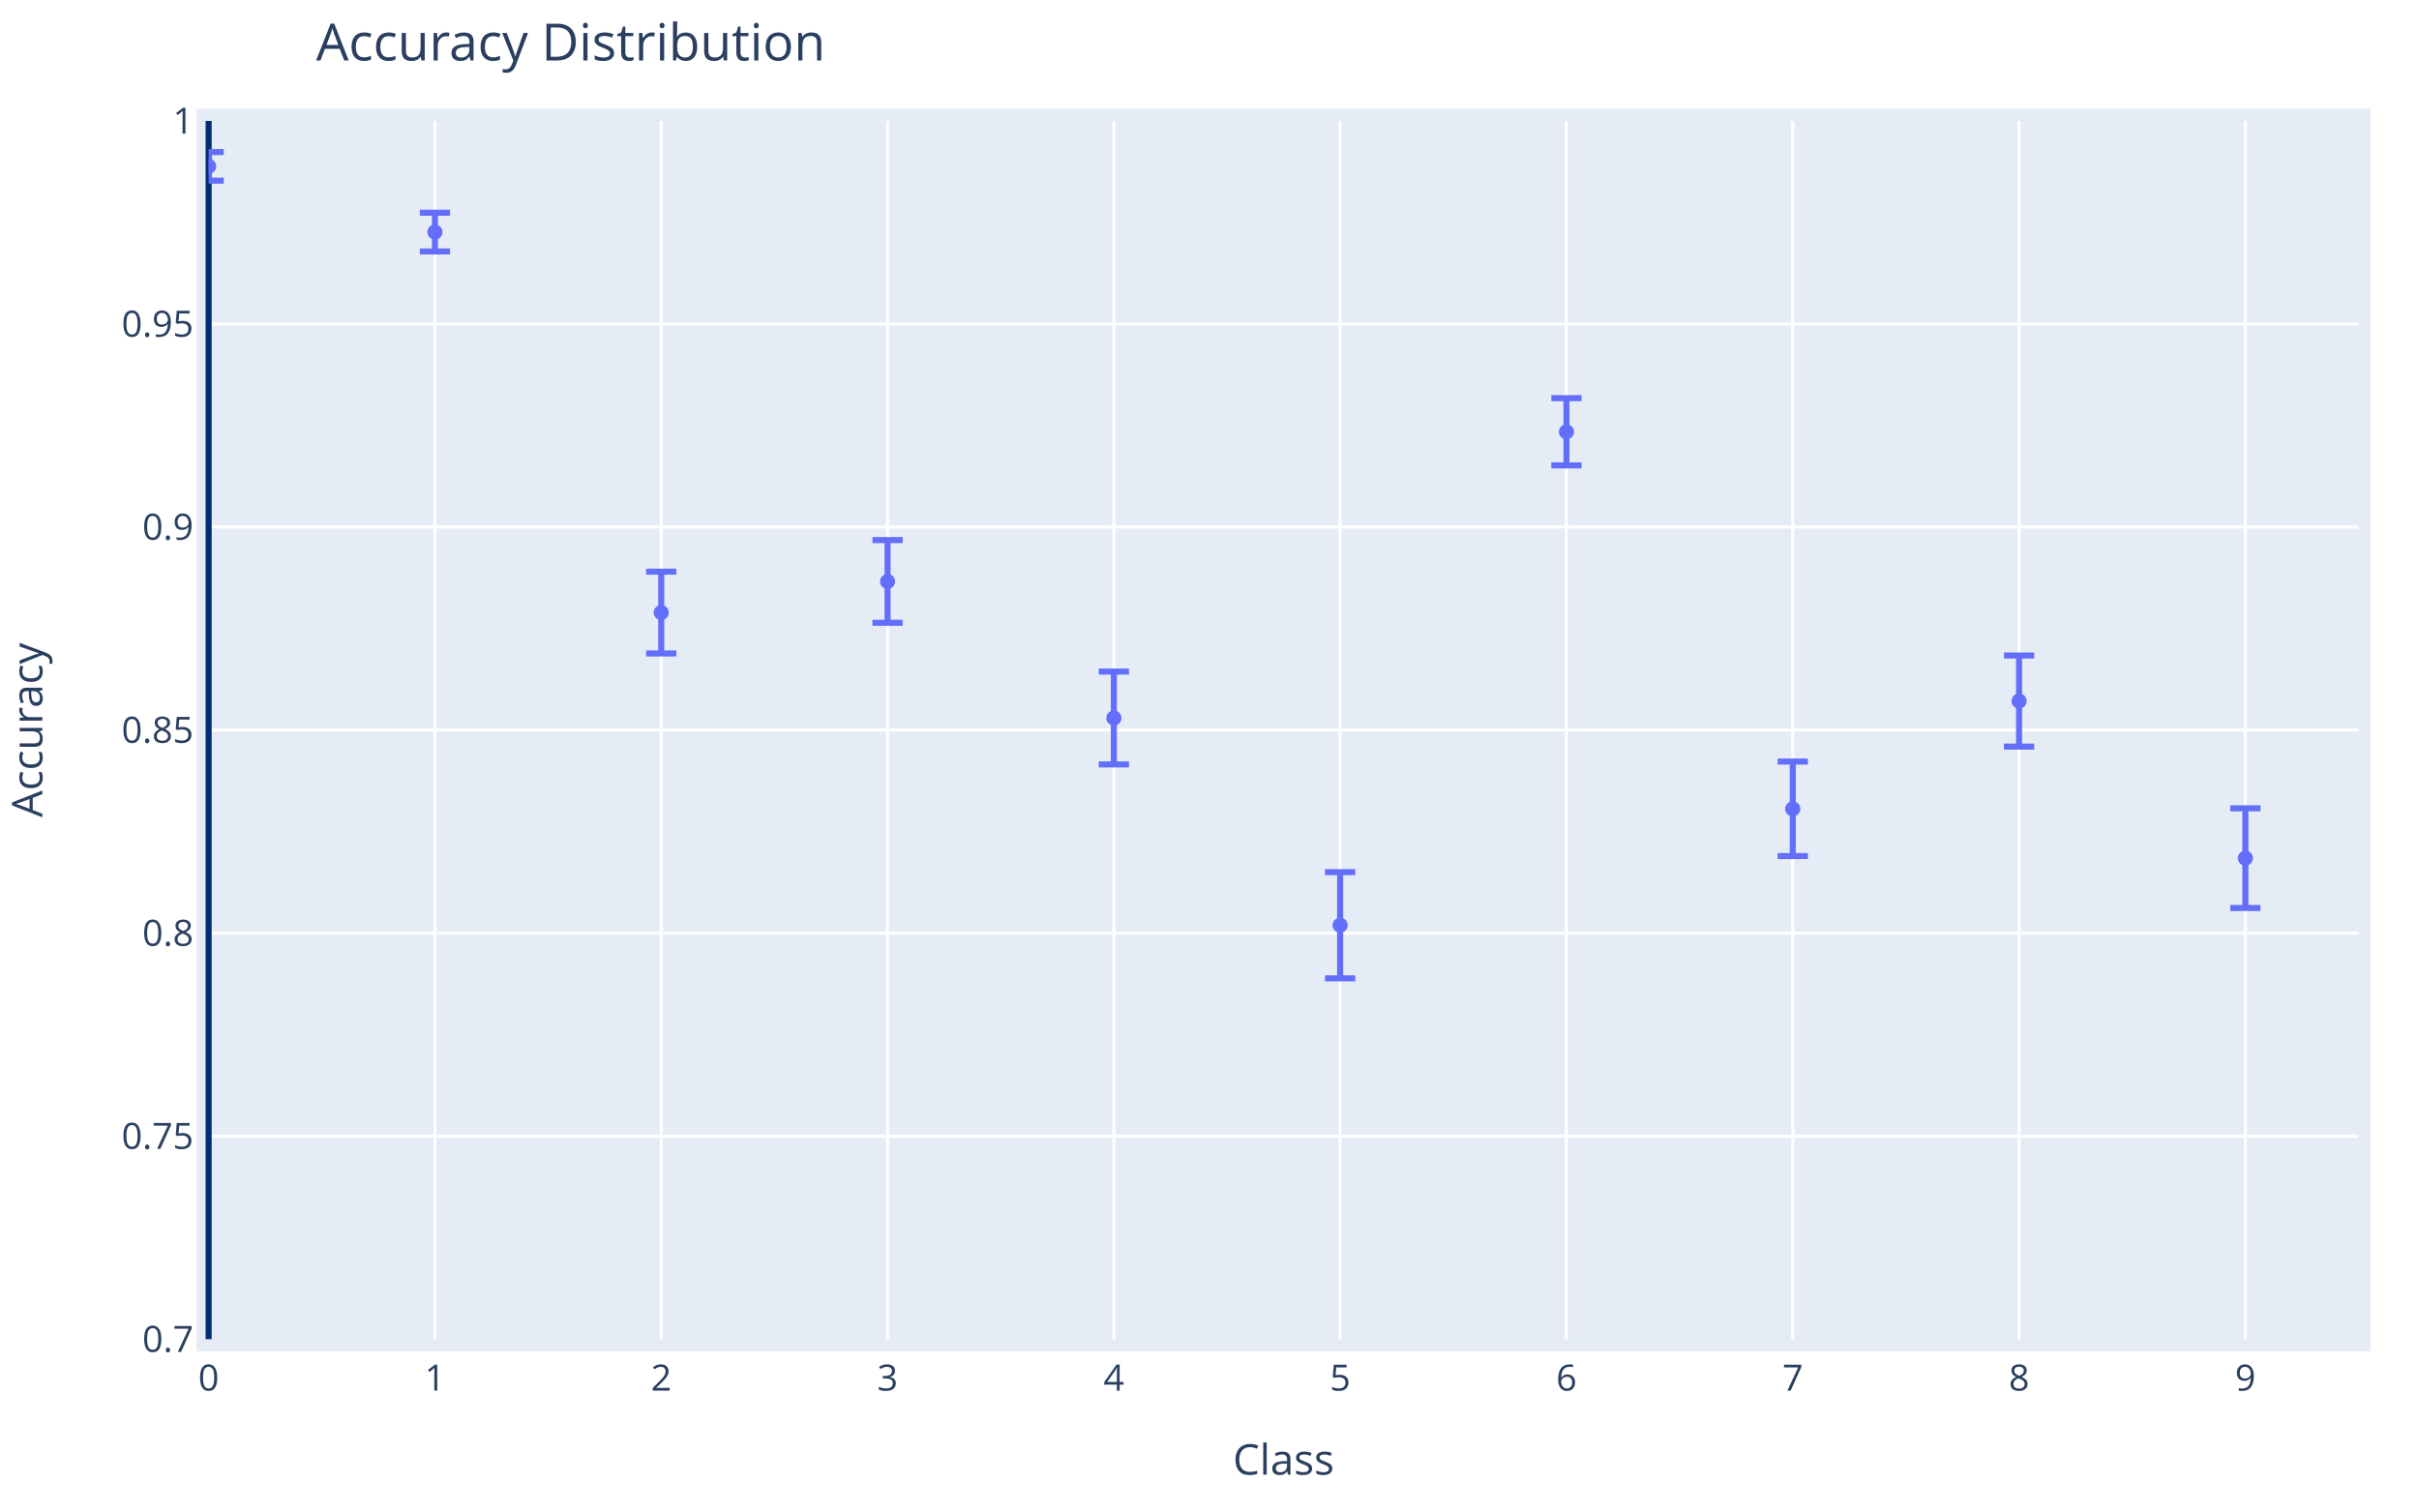
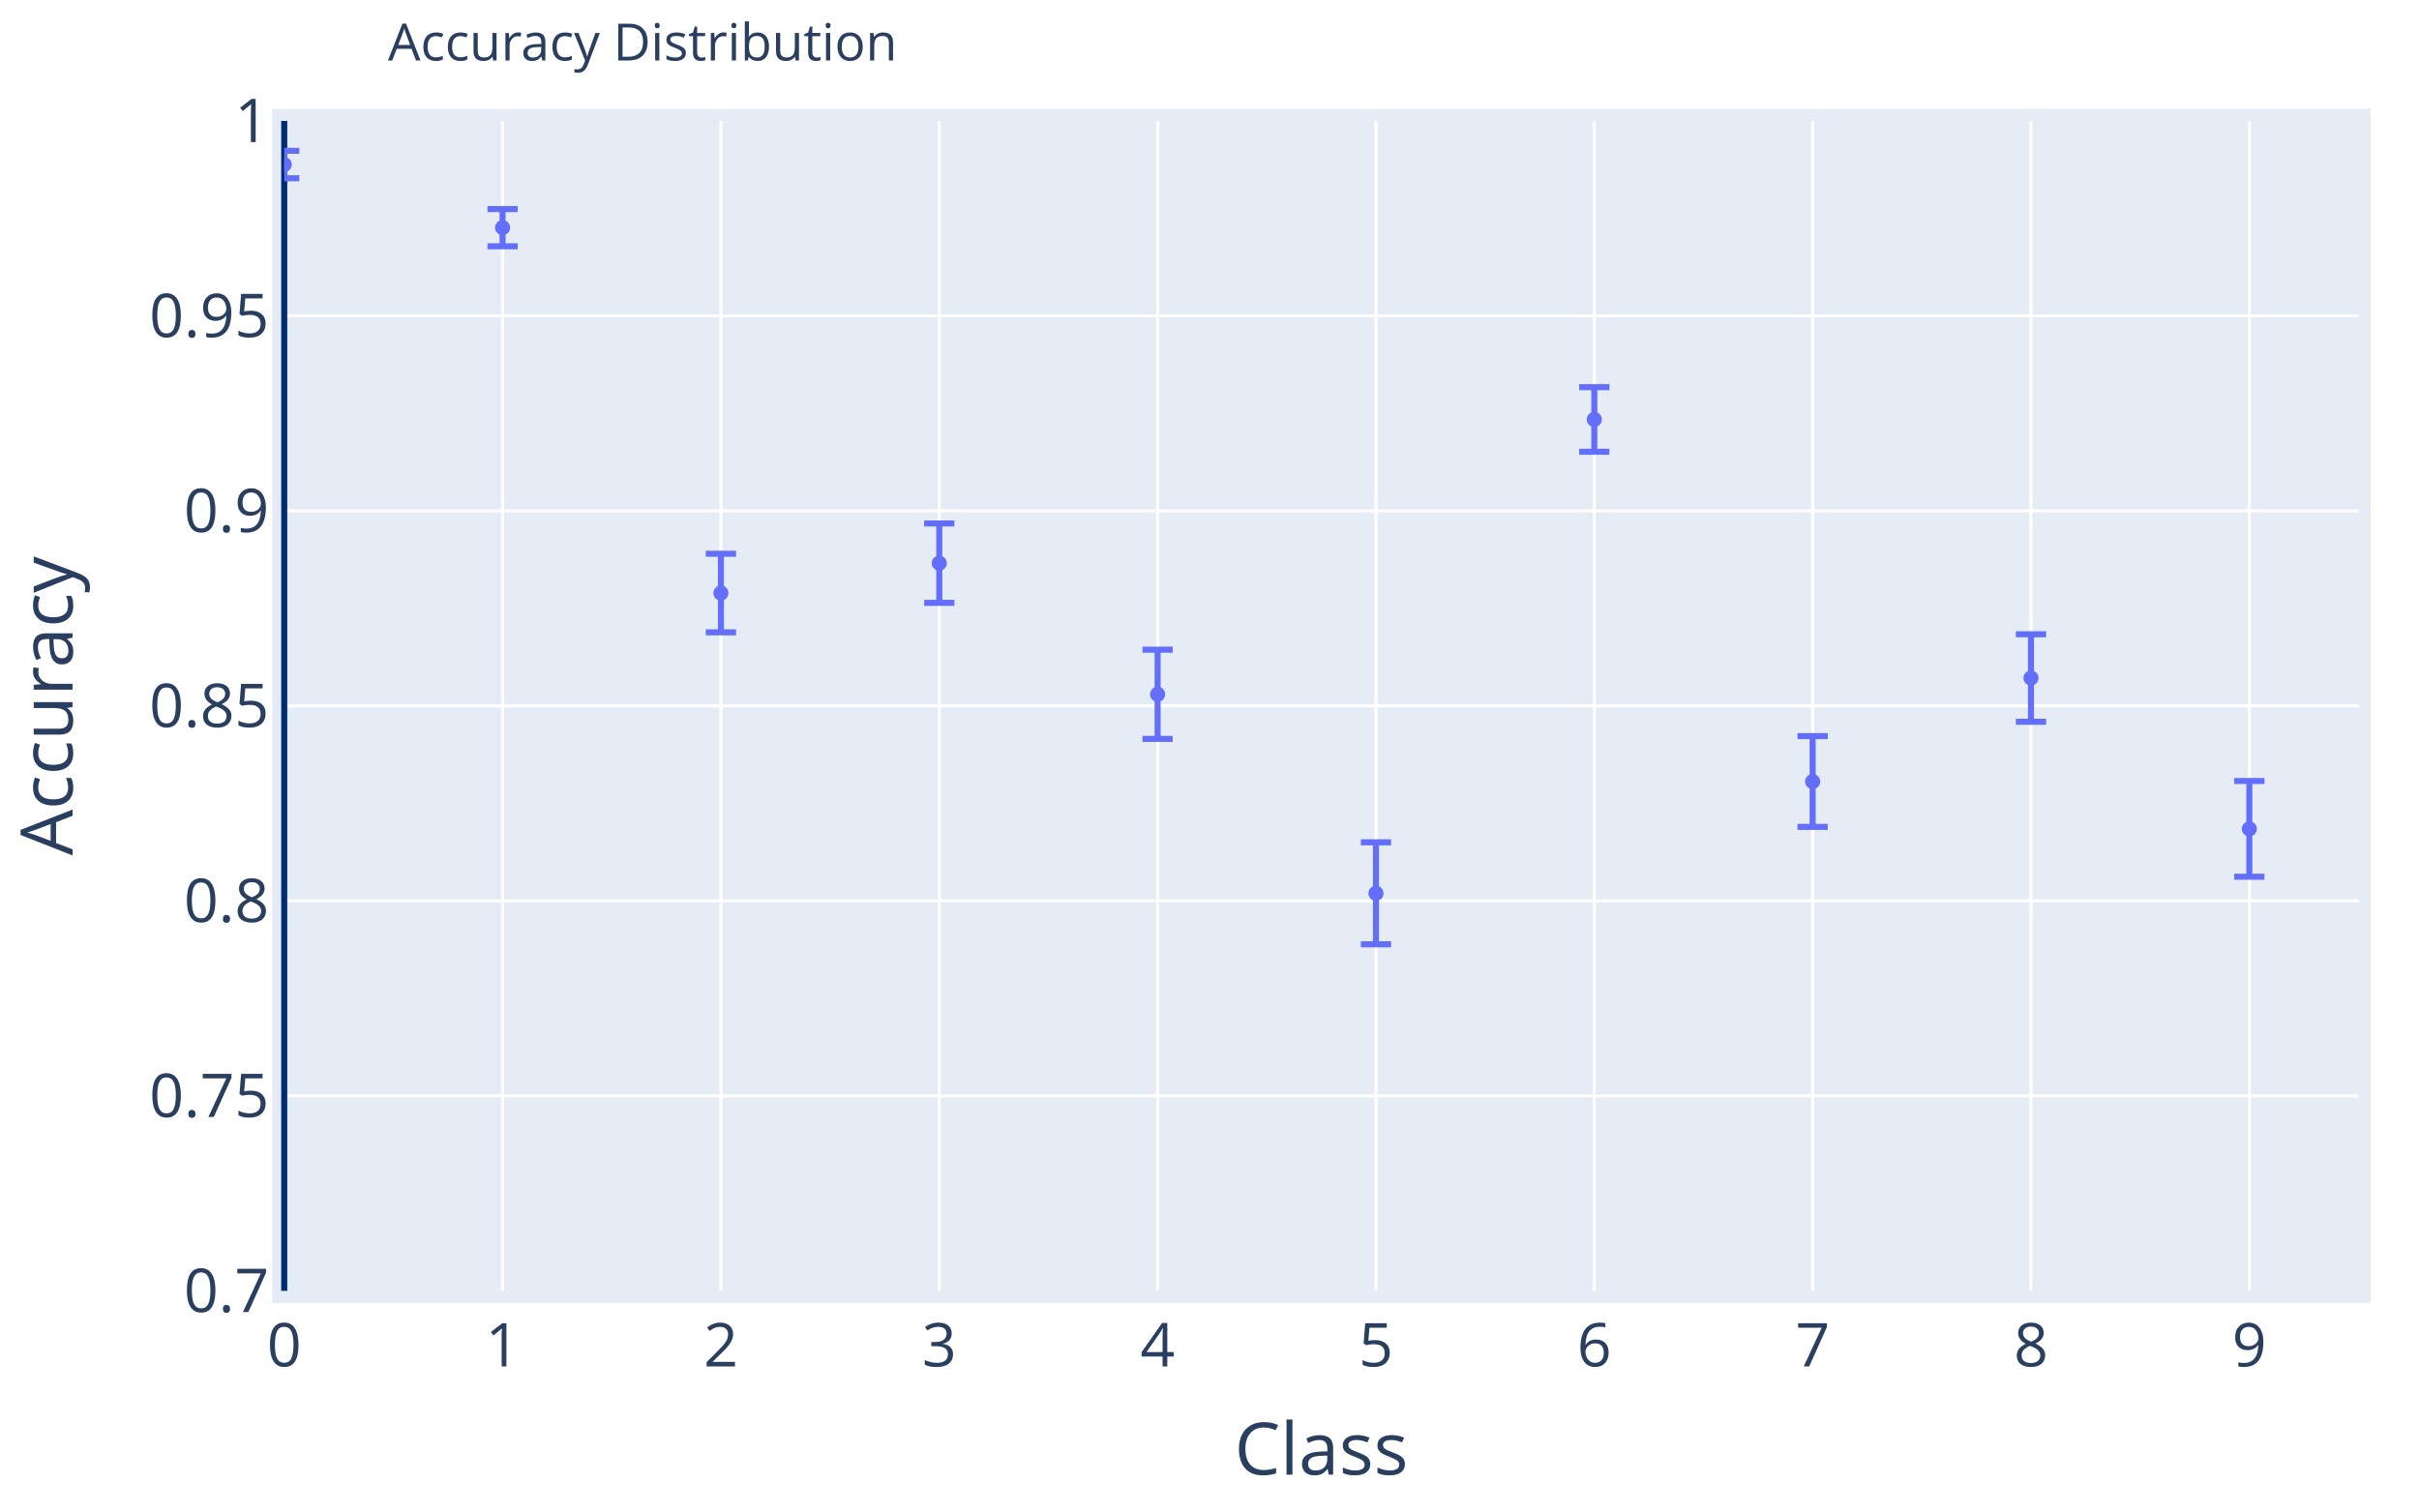
<svg xmlns="http://www.w3.org/2000/svg" class="main-svg" width="800" height="500" style="" viewBox="0 0 800 500">
  <rect x="0" y="0" width="800" height="500" style="fill: rgb(255, 255, 255); fill-opacity: 1;" />
-   <defs id="defs-7496da">
+   <defs id="defs-584fab">
    <g class="clips">
-       <clipPath id="clip7496daxyplot" class="plotclip">
-         <rect width="711" height="403" />
-       </clipPath>
-       <clipPath class="axesclip" id="clip7496dax">
-         <rect x="69" y="0" width="711" height="500" />
-       </clipPath>
-       <clipPath class="axesclip" id="clip7496day">
-         <rect x="0" y="40" width="800" height="403" />
-       </clipPath>
-       <clipPath class="axesclip" id="clip7496daxy">
-         <rect x="69" y="40" width="711" height="403" />
+       <clipPath id="clip584fabxyplot" class="plotclip">
+         <rect width="686" height="387" />
+       </clipPath>
+       <clipPath class="axesclip" id="clip584fabx">
+         <rect x="94" y="0" width="686" height="500" />
+       </clipPath>
+       <clipPath class="axesclip" id="clip584faby">
+         <rect x="0" y="40" width="800" height="387" />
+       </clipPath>
+       <clipPath class="axesclip" id="clip584fabxy">
+         <rect x="94" y="40" width="686" height="387" />
      </clipPath>
    </g>
    <g class="gradients" />
  </defs>
  <g class="bglayer">
-     <rect class="bg" x="65" y="36" width="719" height="411" style="fill: rgb(229, 236, 246); fill-opacity: 1; stroke-width: 0;" />
+     <rect class="bg" x="90" y="36" width="694" height="395" style="fill: rgb(229, 236, 246); fill-opacity: 1; stroke-width: 0;" />
  </g>
  <g class="layer-below">
    <g class="imagelayer" />
    <g class="shapelayer" />
  </g>
  <g class="cartesianlayer">
    <g class="subplot xy">
      <g class="layer-subplot">
        <g class="shapelayer" />
        <g class="imagelayer" />
      </g>
      <g class="gridlayer">
        <g class="x">
-           <path class="xgrid crisp" transform="translate(143.84,0)" d="M0,40v403" style="stroke: rgb(255, 255, 255); stroke-opacity: 1; stroke-width: 1px;" />
-           <path class="xgrid crisp" transform="translate(218.68,0)" d="M0,40v403" style="stroke: rgb(255, 255, 255); stroke-opacity: 1; stroke-width: 1px;" />
-           <path class="xgrid crisp" transform="translate(293.53,0)" d="M0,40v403" style="stroke: rgb(255, 255, 255); stroke-opacity: 1; stroke-width: 1px;" />
-           <path class="xgrid crisp" transform="translate(368.37,0)" d="M0,40v403" style="stroke: rgb(255, 255, 255); stroke-opacity: 1; stroke-width: 1px;" />
-           <path class="xgrid crisp" transform="translate(443.21,0)" d="M0,40v403" style="stroke: rgb(255, 255, 255); stroke-opacity: 1; stroke-width: 1px;" />
-           <path class="xgrid crisp" transform="translate(518.05,0)" d="M0,40v403" style="stroke: rgb(255, 255, 255); stroke-opacity: 1; stroke-width: 1px;" />
-           <path class="xgrid crisp" transform="translate(592.89,0)" d="M0,40v403" style="stroke: rgb(255, 255, 255); stroke-opacity: 1; stroke-width: 1px;" />
-           <path class="xgrid crisp" transform="translate(667.74,0)" d="M0,40v403" style="stroke: rgb(255, 255, 255); stroke-opacity: 1; stroke-width: 1px;" />
-           <path class="xgrid crisp" transform="translate(742.58,0)" d="M0,40v403" style="stroke: rgb(255, 255, 255); stroke-opacity: 1; stroke-width: 1px;" />
+           <path class="xgrid crisp" transform="translate(166.21,0)" d="M0,40v387" style="stroke: rgb(255, 255, 255); stroke-opacity: 1; stroke-width: 1px;" />
+           <path class="xgrid crisp" transform="translate(238.42,0)" d="M0,40v387" style="stroke: rgb(255, 255, 255); stroke-opacity: 1; stroke-width: 1px;" />
+           <path class="xgrid crisp" transform="translate(310.63,0)" d="M0,40v387" style="stroke: rgb(255, 255, 255); stroke-opacity: 1; stroke-width: 1px;" />
+           <path class="xgrid crisp" transform="translate(382.84,0)" d="M0,40v387" style="stroke: rgb(255, 255, 255); stroke-opacity: 1; stroke-width: 1px;" />
+           <path class="xgrid crisp" transform="translate(455.05,0)" d="M0,40v387" style="stroke: rgb(255, 255, 255); stroke-opacity: 1; stroke-width: 1px;" />
+           <path class="xgrid crisp" transform="translate(527.26,0)" d="M0,40v387" style="stroke: rgb(255, 255, 255); stroke-opacity: 1; stroke-width: 1px;" />
+           <path class="xgrid crisp" transform="translate(599.47,0)" d="M0,40v387" style="stroke: rgb(255, 255, 255); stroke-opacity: 1; stroke-width: 1px;" />
+           <path class="xgrid crisp" transform="translate(671.68,0)" d="M0,40v387" style="stroke: rgb(255, 255, 255); stroke-opacity: 1; stroke-width: 1px;" />
+           <path class="xgrid crisp" transform="translate(743.89,0)" d="M0,40v387" style="stroke: rgb(255, 255, 255); stroke-opacity: 1; stroke-width: 1px;" />
        </g>
        <g class="y">
-           <path class="ygrid crisp" transform="translate(0,375.83)" d="M69,0h711" style="stroke: rgb(255, 255, 255); stroke-opacity: 1; stroke-width: 1px;" />
-           <path class="ygrid crisp" transform="translate(0,308.67)" d="M69,0h711" style="stroke: rgb(255, 255, 255); stroke-opacity: 1; stroke-width: 1px;" />
-           <path class="ygrid crisp" transform="translate(0,241.5)" d="M69,0h711" style="stroke: rgb(255, 255, 255); stroke-opacity: 1; stroke-width: 1px;" />
-           <path class="ygrid crisp" transform="translate(0,174.33)" d="M69,0h711" style="stroke: rgb(255, 255, 255); stroke-opacity: 1; stroke-width: 1px;" />
-           <path class="ygrid crisp" transform="translate(0,107.17)" d="M69,0h711" style="stroke: rgb(255, 255, 255); stroke-opacity: 1; stroke-width: 1px;" />
+           <path class="ygrid crisp" transform="translate(0,362.5)" d="M94,0h686" style="stroke: rgb(255, 255, 255); stroke-opacity: 1; stroke-width: 1px;" />
+           <path class="ygrid crisp" transform="translate(0,298)" d="M94,0h686" style="stroke: rgb(255, 255, 255); stroke-opacity: 1; stroke-width: 1px;" />
+           <path class="ygrid crisp" transform="translate(0,233.5)" d="M94,0h686" style="stroke: rgb(255, 255, 255); stroke-opacity: 1; stroke-width: 1px;" />
+           <path class="ygrid crisp" transform="translate(0,169)" d="M94,0h686" style="stroke: rgb(255, 255, 255); stroke-opacity: 1; stroke-width: 1px;" />
+           <path class="ygrid crisp" transform="translate(0,104.5)" d="M94,0h686" style="stroke: rgb(255, 255, 255); stroke-opacity: 1; stroke-width: 1px;" />
        </g>
      </g>
      <g class="zerolinelayer">
-         <path class="xzl zl crisp" transform="translate(69,0)" d="M0,40v403" style="stroke: rgb(0, 44, 117); stroke-opacity: 1; stroke-width: 2px;" />
+         <path class="xzl zl crisp" transform="translate(94,0)" d="M0,40v387" style="stroke: rgb(0, 44, 117); stroke-opacity: 1; stroke-width: 2px;" />
      </g>
      <path class="xlines-below" />
      <path class="ylines-below" />
      <g class="overlines-below" />
      <g class="xaxislayer-below" />
      <g class="yaxislayer-below" />
      <g class="overaxes-below" />
-       <g class="plot" transform="translate(69, 40)" clip-path="url('#clip7496daxyplot')">
+       <g class="plot" transform="translate(94, 40)" clip-path="url('#clip584fabxyplot')">
        <g class="scatterlayer mlayer">
-           <g class="trace scatter trace5c0f0429-aec7-40a0-bd5e-9dc88eed6f2e" style="stroke-miterlimit: 2; opacity: 1;">
+           <g class="trace scatter trace1825539d-3448-42b7-be8e-48bdc3f10777" style="stroke-miterlimit: 2; opacity: 1;">
            <g class="fills" />
            <g class="errorbars">
              <g class="errorbar" style="opacity: 1;">
-                 <path class="yerror" d="M-5,10.3h10m-5,0V19.75m-5,0h10" style="vector-effect: non-scaling-stroke; stroke-width: 2px; stroke: rgb(99, 110, 250); stroke-opacity: 1;" />
-               </g>
-               <g class="errorbar" style="opacity: 1;">
-                 <path class="yerror" d="M69.84,30.36h10m-5,0V43.18m-5,0h10" style="vector-effect: non-scaling-stroke; stroke-width: 2px; stroke: rgb(99, 110, 250); stroke-opacity: 1;" />
-               </g>
-               <g class="errorbar" style="opacity: 1;">
-                 <path class="yerror" d="M144.68,149.1h10m-5,0V176.16m-5,0h10" style="vector-effect: non-scaling-stroke; stroke-width: 2px; stroke: rgb(99, 110, 250); stroke-opacity: 1;" />
-               </g>
-               <g class="errorbar" style="opacity: 1;">
-                 <path class="yerror" d="M219.53,138.66h10m-5,0V166.01m-5,0h10" style="vector-effect: non-scaling-stroke; stroke-width: 2px; stroke: rgb(99, 110, 250); stroke-opacity: 1;" />
-               </g>
-               <g class="errorbar" style="opacity: 1;">
-                 <path class="yerror" d="M294.37,182.15h10m-5,0V212.87m-5,0h10" style="vector-effect: non-scaling-stroke; stroke-width: 2px; stroke: rgb(99, 110, 250); stroke-opacity: 1;" />
-               </g>
-               <g class="errorbar" style="opacity: 1;">
-                 <path class="yerror" d="M369.21,248.5h10m-5,0V283.63m-5,0h10" style="vector-effect: non-scaling-stroke; stroke-width: 2px; stroke: rgb(99, 110, 250); stroke-opacity: 1;" />
-               </g>
-               <g class="errorbar" style="opacity: 1;">
-                 <path class="yerror" d="M444.05,91.71h10m-5,0V113.95m-5,0h10" style="vector-effect: non-scaling-stroke; stroke-width: 2px; stroke: rgb(99, 110, 250); stroke-opacity: 1;" />
-               </g>
-               <g class="errorbar" style="opacity: 1;">
-                 <path class="yerror" d="M518.89,211.92h10m-5,0V243.18m-5,0h10" style="vector-effect: non-scaling-stroke; stroke-width: 2px; stroke: rgb(99, 110, 250); stroke-opacity: 1;" />
-               </g>
-               <g class="errorbar" style="opacity: 1;">
-                 <path class="yerror" d="M593.74,176.84h10m-5,0V206.97m-5,0h10" style="vector-effect: non-scaling-stroke; stroke-width: 2px; stroke: rgb(99, 110, 250); stroke-opacity: 1;" />
-               </g>
-               <g class="errorbar" style="opacity: 1;">
-                 <path class="yerror" d="M668.58,227.38h10m-5,0V260.36m-5,0h10" style="vector-effect: non-scaling-stroke; stroke-width: 2px; stroke: rgb(99, 110, 250); stroke-opacity: 1;" />
+                 <path class="yerror" d="M-5,9.89h10m-5,0V18.97m-5,0h10" style="vector-effect: non-scaling-stroke; stroke-width: 2px; stroke: rgb(99, 110, 250); stroke-opacity: 1;" />
+               </g>
+               <g class="errorbar" style="opacity: 1;">
+                 <path class="yerror" d="M67.21,29.16h10m-5,0V41.47m-5,0h10" style="vector-effect: non-scaling-stroke; stroke-width: 2px; stroke: rgb(99, 110, 250); stroke-opacity: 1;" />
+               </g>
+               <g class="errorbar" style="opacity: 1;">
+                 <path class="yerror" d="M139.42,143.18h10m-5,0V169.17m-5,0h10" style="vector-effect: non-scaling-stroke; stroke-width: 2px; stroke: rgb(99, 110, 250); stroke-opacity: 1;" />
+               </g>
+               <g class="errorbar" style="opacity: 1;">
+                 <path class="yerror" d="M211.63,133.16h10m-5,0V159.42m-5,0h10" style="vector-effect: non-scaling-stroke; stroke-width: 2px; stroke: rgb(99, 110, 250); stroke-opacity: 1;" />
+               </g>
+               <g class="errorbar" style="opacity: 1;">
+                 <path class="yerror" d="M283.84,174.91h10m-5,0V204.42m-5,0h10" style="vector-effect: non-scaling-stroke; stroke-width: 2px; stroke: rgb(99, 110, 250); stroke-opacity: 1;" />
+               </g>
+               <g class="errorbar" style="opacity: 1;">
+                 <path class="yerror" d="M356.05,238.63h10m-5,0V272.37m-5,0h10" style="vector-effect: non-scaling-stroke; stroke-width: 2px; stroke: rgb(99, 110, 250); stroke-opacity: 1;" />
+               </g>
+               <g class="errorbar" style="opacity: 1;">
+                 <path class="yerror" d="M428.26,88.07h10m-5,0V109.43m-5,0h10" style="vector-effect: non-scaling-stroke; stroke-width: 2px; stroke: rgb(99, 110, 250); stroke-opacity: 1;" />
+               </g>
+               <g class="errorbar" style="opacity: 1;">
+                 <path class="yerror" d="M500.47,203.51h10m-5,0V233.53m-5,0h10" style="vector-effect: non-scaling-stroke; stroke-width: 2px; stroke: rgb(99, 110, 250); stroke-opacity: 1;" />
+               </g>
+               <g class="errorbar" style="opacity: 1;">
+                 <path class="yerror" d="M572.68,169.81h10m-5,0V198.76m-5,0h10" style="vector-effect: non-scaling-stroke; stroke-width: 2px; stroke: rgb(99, 110, 250); stroke-opacity: 1;" />
+               </g>
+               <g class="errorbar" style="opacity: 1;">
+                 <path class="yerror" d="M644.89,218.35h10m-5,0V250.02m-5,0h10" style="vector-effect: non-scaling-stroke; stroke-width: 2px; stroke: rgb(99, 110, 250); stroke-opacity: 1;" />
              </g>
            </g>
            <g class="lines" />
            <g class="points">
-               <path class="point" transform="translate(0,15.03)" d="M2.5,0A2.5,2.5 0 1,1 0,-2.5A2.5,2.5 0 0,1 2.5,0Z" style="opacity: 1; stroke-width: 0px; fill: rgb(99, 110, 250); fill-opacity: 1;" />
-               <path class="point" transform="translate(74.84,36.77)" d="M2.5,0A2.5,2.5 0 1,1 0,-2.5A2.5,2.5 0 0,1 2.5,0Z" style="opacity: 1; stroke-width: 0px; fill: rgb(99, 110, 250); fill-opacity: 1;" />
-               <path class="point" transform="translate(149.68,162.63)" d="M2.5,0A2.5,2.5 0 1,1 0,-2.5A2.5,2.5 0 0,1 2.5,0Z" style="opacity: 1; stroke-width: 0px; fill: rgb(99, 110, 250); fill-opacity: 1;" />
-               <path class="point" transform="translate(224.53,152.34)" d="M2.5,0A2.5,2.5 0 1,1 0,-2.5A2.5,2.5 0 0,1 2.5,0Z" style="opacity: 1; stroke-width: 0px; fill: rgb(99, 110, 250); fill-opacity: 1;" />
-               <path class="point" transform="translate(299.37,197.51)" d="M2.5,0A2.5,2.5 0 1,1 0,-2.5A2.5,2.5 0 0,1 2.5,0Z" style="opacity: 1; stroke-width: 0px; fill: rgb(99, 110, 250); fill-opacity: 1;" />
-               <path class="point" transform="translate(374.21,266.06)" d="M2.5,0A2.5,2.5 0 1,1 0,-2.5A2.5,2.5 0 0,1 2.5,0Z" style="opacity: 1; stroke-width: 0px; fill: rgb(99, 110, 250); fill-opacity: 1;" />
-               <path class="point" transform="translate(449.05,102.83)" d="M2.5,0A2.5,2.5 0 1,1 0,-2.5A2.5,2.5 0 0,1 2.5,0Z" style="opacity: 1; stroke-width: 0px; fill: rgb(99, 110, 250); fill-opacity: 1;" />
-               <path class="point" transform="translate(523.89,227.55)" d="M2.5,0A2.5,2.5 0 1,1 0,-2.5A2.5,2.5 0 0,1 2.5,0Z" style="opacity: 1; stroke-width: 0px; fill: rgb(99, 110, 250); fill-opacity: 1;" />
-               <path class="point" transform="translate(598.74,191.9)" d="M2.5,0A2.5,2.5 0 1,1 0,-2.5A2.5,2.5 0 0,1 2.5,0Z" style="opacity: 1; stroke-width: 0px; fill: rgb(99, 110, 250); fill-opacity: 1;" />
-               <path class="point" transform="translate(673.58,243.87)" d="M2.5,0A2.5,2.5 0 1,1 0,-2.5A2.5,2.5 0 0,1 2.5,0Z" style="opacity: 1; stroke-width: 0px; fill: rgb(99, 110, 250); fill-opacity: 1;" />
+               <path class="point" transform="translate(0,14.43)" d="M2.5,0A2.5,2.5 0 1,1 0,-2.5A2.5,2.5 0 0,1 2.5,0Z" style="opacity: 1; stroke-width: 0px; fill: rgb(99, 110, 250); fill-opacity: 1;" />
+               <path class="point" transform="translate(72.21,35.31)" d="M2.5,0A2.5,2.5 0 1,1 0,-2.5A2.5,2.5 0 0,1 2.5,0Z" style="opacity: 1; stroke-width: 0px; fill: rgb(99, 110, 250); fill-opacity: 1;" />
+               <path class="point" transform="translate(144.42,156.18)" d="M2.5,0A2.5,2.5 0 1,1 0,-2.5A2.5,2.5 0 0,1 2.5,0Z" style="opacity: 1; stroke-width: 0px; fill: rgb(99, 110, 250); fill-opacity: 1;" />
+               <path class="point" transform="translate(216.63,146.29)" d="M2.5,0A2.5,2.5 0 1,1 0,-2.5A2.5,2.5 0 0,1 2.5,0Z" style="opacity: 1; stroke-width: 0px; fill: rgb(99, 110, 250); fill-opacity: 1;" />
+               <path class="point" transform="translate(288.84,189.67)" d="M2.5,0A2.5,2.5 0 1,1 0,-2.5A2.5,2.5 0 0,1 2.5,0Z" style="opacity: 1; stroke-width: 0px; fill: rgb(99, 110, 250); fill-opacity: 1;" />
+               <path class="point" transform="translate(361.05,255.5)" d="M2.5,0A2.5,2.5 0 1,1 0,-2.5A2.5,2.5 0 0,1 2.5,0Z" style="opacity: 1; stroke-width: 0px; fill: rgb(99, 110, 250); fill-opacity: 1;" />
+               <path class="point" transform="translate(433.26,98.75)" d="M2.5,0A2.5,2.5 0 1,1 0,-2.5A2.5,2.5 0 0,1 2.5,0Z" style="opacity: 1; stroke-width: 0px; fill: rgb(99, 110, 250); fill-opacity: 1;" />
+               <path class="point" transform="translate(505.47,218.52)" d="M2.5,0A2.5,2.5 0 1,1 0,-2.5A2.5,2.5 0 0,1 2.5,0Z" style="opacity: 1; stroke-width: 0px; fill: rgb(99, 110, 250); fill-opacity: 1;" />
+               <path class="point" transform="translate(577.68,184.29)" d="M2.5,0A2.5,2.5 0 1,1 0,-2.5A2.5,2.5 0 0,1 2.5,0Z" style="opacity: 1; stroke-width: 0px; fill: rgb(99, 110, 250); fill-opacity: 1;" />
+               <path class="point" transform="translate(649.89,234.19)" d="M2.5,0A2.5,2.5 0 1,1 0,-2.5A2.5,2.5 0 0,1 2.5,0Z" style="opacity: 1; stroke-width: 0px; fill: rgb(99, 110, 250); fill-opacity: 1;" />
            </g>
            <g class="text" />
          </g>
        </g>
      </g>
      <g class="overplot" />
      <path class="xlines-above crisp" d="M0,0" style="fill: none;" />
      <path class="ylines-above crisp" d="M0,0" style="fill: none;" />
      <g class="overlines-above" />
      <g class="xaxislayer-above">
        <g class="xtick">
-           <text text-anchor="middle" x="0" y="460" transform="translate(69,0)" style="font-family: 'Open Sans', verdana, arial, sans-serif; font-size: 12px; fill: rgb(42, 63, 95); fill-opacity: 1; white-space: pre;">0</text>
-         </g>
-         <g class="xtick">
-           <text text-anchor="middle" x="0" y="460" transform="translate(143.84,0)" style="font-family: 'Open Sans', verdana, arial, sans-serif; font-size: 12px; fill: rgb(42, 63, 95); fill-opacity: 1; white-space: pre;">1</text>
-         </g>
-         <g class="xtick">
-           <text text-anchor="middle" x="0" y="460" transform="translate(218.68,0)" style="font-family: 'Open Sans', verdana, arial, sans-serif; font-size: 12px; fill: rgb(42, 63, 95); fill-opacity: 1; white-space: pre;">2</text>
-         </g>
-         <g class="xtick">
-           <text text-anchor="middle" x="0" y="460" transform="translate(293.53,0)" style="font-family: 'Open Sans', verdana, arial, sans-serif; font-size: 12px; fill: rgb(42, 63, 95); fill-opacity: 1; white-space: pre;">3</text>
-         </g>
-         <g class="xtick">
-           <text text-anchor="middle" x="0" y="460" transform="translate(368.37,0)" style="font-family: 'Open Sans', verdana, arial, sans-serif; font-size: 12px; fill: rgb(42, 63, 95); fill-opacity: 1; white-space: pre;">4</text>
-         </g>
-         <g class="xtick">
-           <text text-anchor="middle" x="0" y="460" transform="translate(443.21,0)" style="font-family: 'Open Sans', verdana, arial, sans-serif; font-size: 12px; fill: rgb(42, 63, 95); fill-opacity: 1; white-space: pre;">5</text>
-         </g>
-         <g class="xtick">
-           <text text-anchor="middle" x="0" y="460" transform="translate(518.05,0)" style="font-family: 'Open Sans', verdana, arial, sans-serif; font-size: 12px; fill: rgb(42, 63, 95); fill-opacity: 1; white-space: pre;">6</text>
-         </g>
-         <g class="xtick">
-           <text text-anchor="middle" x="0" y="460" transform="translate(592.89,0)" style="font-family: 'Open Sans', verdana, arial, sans-serif; font-size: 12px; fill: rgb(42, 63, 95); fill-opacity: 1; white-space: pre;">7</text>
-         </g>
-         <g class="xtick">
-           <text text-anchor="middle" x="0" y="460" transform="translate(667.74,0)" style="font-family: 'Open Sans', verdana, arial, sans-serif; font-size: 12px; fill: rgb(42, 63, 95); fill-opacity: 1; white-space: pre;">8</text>
-         </g>
-         <g class="xtick">
-           <text text-anchor="middle" x="0" y="460" transform="translate(742.58,0)" style="font-family: 'Open Sans', verdana, arial, sans-serif; font-size: 12px; fill: rgb(42, 63, 95); fill-opacity: 1; white-space: pre;">9</text>
+           <text text-anchor="middle" x="0" y="452" transform="translate(94,0)" style="font-family: 'Open Sans', verdana, arial, sans-serif; font-size: 20px; fill: rgb(42, 63, 95); fill-opacity: 1; white-space: pre;">0</text>
+         </g>
+         <g class="xtick">
+           <text text-anchor="middle" x="0" y="452" transform="translate(166.21,0)" style="font-family: 'Open Sans', verdana, arial, sans-serif; font-size: 20px; fill: rgb(42, 63, 95); fill-opacity: 1; white-space: pre;">1</text>
+         </g>
+         <g class="xtick">
+           <text text-anchor="middle" x="0" y="452" transform="translate(238.42,0)" style="font-family: 'Open Sans', verdana, arial, sans-serif; font-size: 20px; fill: rgb(42, 63, 95); fill-opacity: 1; white-space: pre;">2</text>
+         </g>
+         <g class="xtick">
+           <text text-anchor="middle" x="0" y="452" transform="translate(310.63,0)" style="font-family: 'Open Sans', verdana, arial, sans-serif; font-size: 20px; fill: rgb(42, 63, 95); fill-opacity: 1; white-space: pre;">3</text>
+         </g>
+         <g class="xtick">
+           <text text-anchor="middle" x="0" y="452" transform="translate(382.84,0)" style="font-family: 'Open Sans', verdana, arial, sans-serif; font-size: 20px; fill: rgb(42, 63, 95); fill-opacity: 1; white-space: pre;">4</text>
+         </g>
+         <g class="xtick">
+           <text text-anchor="middle" x="0" y="452" transform="translate(455.05,0)" style="font-family: 'Open Sans', verdana, arial, sans-serif; font-size: 20px; fill: rgb(42, 63, 95); fill-opacity: 1; white-space: pre;">5</text>
+         </g>
+         <g class="xtick">
+           <text text-anchor="middle" x="0" y="452" transform="translate(527.26,0)" style="font-family: 'Open Sans', verdana, arial, sans-serif; font-size: 20px; fill: rgb(42, 63, 95); fill-opacity: 1; white-space: pre;">6</text>
+         </g>
+         <g class="xtick">
+           <text text-anchor="middle" x="0" y="452" transform="translate(599.47,0)" style="font-family: 'Open Sans', verdana, arial, sans-serif; font-size: 20px; fill: rgb(42, 63, 95); fill-opacity: 1; white-space: pre;">7</text>
+         </g>
+         <g class="xtick">
+           <text text-anchor="middle" x="0" y="452" transform="translate(671.68,0)" style="font-family: 'Open Sans', verdana, arial, sans-serif; font-size: 20px; fill: rgb(42, 63, 95); fill-opacity: 1; white-space: pre;">8</text>
+         </g>
+         <g class="xtick">
+           <text text-anchor="middle" x="0" y="452" transform="translate(743.89,0)" style="font-family: 'Open Sans', verdana, arial, sans-serif; font-size: 20px; fill: rgb(42, 63, 95); fill-opacity: 1; white-space: pre;">9</text>
        </g>
      </g>
      <g class="yaxislayer-above">
        <g class="ytick">
-           <text text-anchor="end" x="64" y="4.2" transform="translate(0,443)" style="font-family: 'Open Sans', verdana, arial, sans-serif; font-size: 12px; fill: rgb(42, 63, 95); fill-opacity: 1; white-space: pre;">0.7</text>
-         </g>
-         <g class="ytick">
-           <text text-anchor="end" x="64" y="4.2" transform="translate(0,375.83)" style="font-family: 'Open Sans', verdana, arial, sans-serif; font-size: 12px; fill: rgb(42, 63, 95); fill-opacity: 1; white-space: pre;">0.75</text>
-         </g>
-         <g class="ytick">
-           <text text-anchor="end" x="64" y="4.2" transform="translate(0,308.67)" style="font-family: 'Open Sans', verdana, arial, sans-serif; font-size: 12px; fill: rgb(42, 63, 95); fill-opacity: 1; white-space: pre;">0.8</text>
-         </g>
-         <g class="ytick">
-           <text text-anchor="end" x="64" y="4.2" transform="translate(0,241.5)" style="font-family: 'Open Sans', verdana, arial, sans-serif; font-size: 12px; fill: rgb(42, 63, 95); fill-opacity: 1; white-space: pre;">0.85</text>
-         </g>
-         <g class="ytick">
-           <text text-anchor="end" x="64" y="4.2" transform="translate(0,174.33)" style="font-family: 'Open Sans', verdana, arial, sans-serif; font-size: 12px; fill: rgb(42, 63, 95); fill-opacity: 1; white-space: pre;">0.9</text>
-         </g>
-         <g class="ytick">
-           <text text-anchor="end" x="64" y="4.2" transform="translate(0,107.17)" style="font-family: 'Open Sans', verdana, arial, sans-serif; font-size: 12px; fill: rgb(42, 63, 95); fill-opacity: 1; white-space: pre;">0.95</text>
-         </g>
-         <g class="ytick">
-           <text text-anchor="end" x="64" y="4.2" transform="translate(0,40)" style="font-family: 'Open Sans', verdana, arial, sans-serif; font-size: 12px; fill: rgb(42, 63, 95); fill-opacity: 1; white-space: pre;">1</text>
+           <text text-anchor="end" x="89" y="7" transform="translate(0,427)" style="font-family: 'Open Sans', verdana, arial, sans-serif; font-size: 20px; fill: rgb(42, 63, 95); fill-opacity: 1; white-space: pre;">0.7</text>
+         </g>
+         <g class="ytick">
+           <text text-anchor="end" x="89" y="7" transform="translate(0,362.5)" style="font-family: 'Open Sans', verdana, arial, sans-serif; font-size: 20px; fill: rgb(42, 63, 95); fill-opacity: 1; white-space: pre;">0.75</text>
+         </g>
+         <g class="ytick">
+           <text text-anchor="end" x="89" y="7" transform="translate(0,298)" style="font-family: 'Open Sans', verdana, arial, sans-serif; font-size: 20px; fill: rgb(42, 63, 95); fill-opacity: 1; white-space: pre;">0.8</text>
+         </g>
+         <g class="ytick">
+           <text text-anchor="end" x="89" y="7" transform="translate(0,233.5)" style="font-family: 'Open Sans', verdana, arial, sans-serif; font-size: 20px; fill: rgb(42, 63, 95); fill-opacity: 1; white-space: pre;">0.85</text>
+         </g>
+         <g class="ytick">
+           <text text-anchor="end" x="89" y="7" transform="translate(0,169)" style="font-family: 'Open Sans', verdana, arial, sans-serif; font-size: 20px; fill: rgb(42, 63, 95); fill-opacity: 1; white-space: pre;">0.9</text>
+         </g>
+         <g class="ytick">
+           <text text-anchor="end" x="89" y="7" transform="translate(0,104.5)" style="font-family: 'Open Sans', verdana, arial, sans-serif; font-size: 20px; fill: rgb(42, 63, 95); fill-opacity: 1; white-space: pre;">0.95</text>
+         </g>
+         <g class="ytick">
+           <text text-anchor="end" x="89" y="7" transform="translate(0,40)" style="font-family: 'Open Sans', verdana, arial, sans-serif; font-size: 20px; fill: rgb(42, 63, 95); fill-opacity: 1; white-space: pre;">1</text>
        </g>
      </g>
      <g class="overaxes-above" />
    </g>
  </g>
  <g class="polarlayer" />
  <g class="ternarylayer" />
  <g class="geolayer" />
  <g class="funnelarealayer" />
  <g class="pielayer" />
  <g class="treemaplayer" />
  <g class="sunburstlayer" />
  <g class="glimages" />
-   <defs id="topdefs-7496da">
+   <defs id="topdefs-584fab">
    <g class="clips" />
  </defs>
  <g class="layer-above">
    <g class="imagelayer" />
    <g class="shapelayer" />
  </g>
  <g class="infolayer">
    <g class="g-gtitle">
-       <text class="gtitle" x="104.55" y="20" text-anchor="start" dy="0em" style="font-family: 'Open Sans', verdana, arial, sans-serif; font-size: 17px; fill: rgb(42, 63, 95); opacity: 1; font-weight: normal; white-space: pre;">Accuracy Distribution</text>
+       <text class="gtitle" x="128.3" y="20" text-anchor="start" dy="0em" style="font-family: 'Open Sans', verdana, arial, sans-serif; font-size: 17px; fill: rgb(42, 63, 95); opacity: 1; font-weight: normal; white-space: pre;">Accuracy Distribution</text>
    </g>
    <g class="g-xtitle">
-       <text class="xtitle" x="424.5" y="487.8" text-anchor="middle" style="font-family: 'Open Sans', verdana, arial, sans-serif; font-size: 14px; fill: rgb(42, 63, 95); opacity: 1; font-weight: normal; white-space: pre;">Class</text>
-     </g>
-     <g class="g-ytitle" transform="translate(2.06543,0)">
-       <text class="ytitle" transform="rotate(-90,11.93438,241.5)" x="11.934" y="241.5" text-anchor="middle" style="font-family: 'Open Sans', verdana, arial, sans-serif; font-size: 14px; fill: rgb(42, 63, 95); opacity: 1; font-weight: normal; white-space: pre;">Accuracy</text>
+       <text class="xtitle" x="437" y="487.8" text-anchor="middle" style="font-family: 'Open Sans', verdana, arial, sans-serif; font-size: 24px; fill: rgb(42, 63, 95); opacity: 1; font-weight: normal; white-space: pre;">Class</text>
+     </g>
+     <g class="g-ytitle" transform="translate(12.22168,0)">
+       <text class="ytitle" transform="rotate(-90,11.77813,233.5)" x="11.778" y="233.5" text-anchor="middle" style="font-family: 'Open Sans', verdana, arial, sans-serif; font-size: 24px; fill: rgb(42, 63, 95); opacity: 1; font-weight: normal; white-space: pre;">Accuracy</text>
    </g>
  </g>
</svg>
